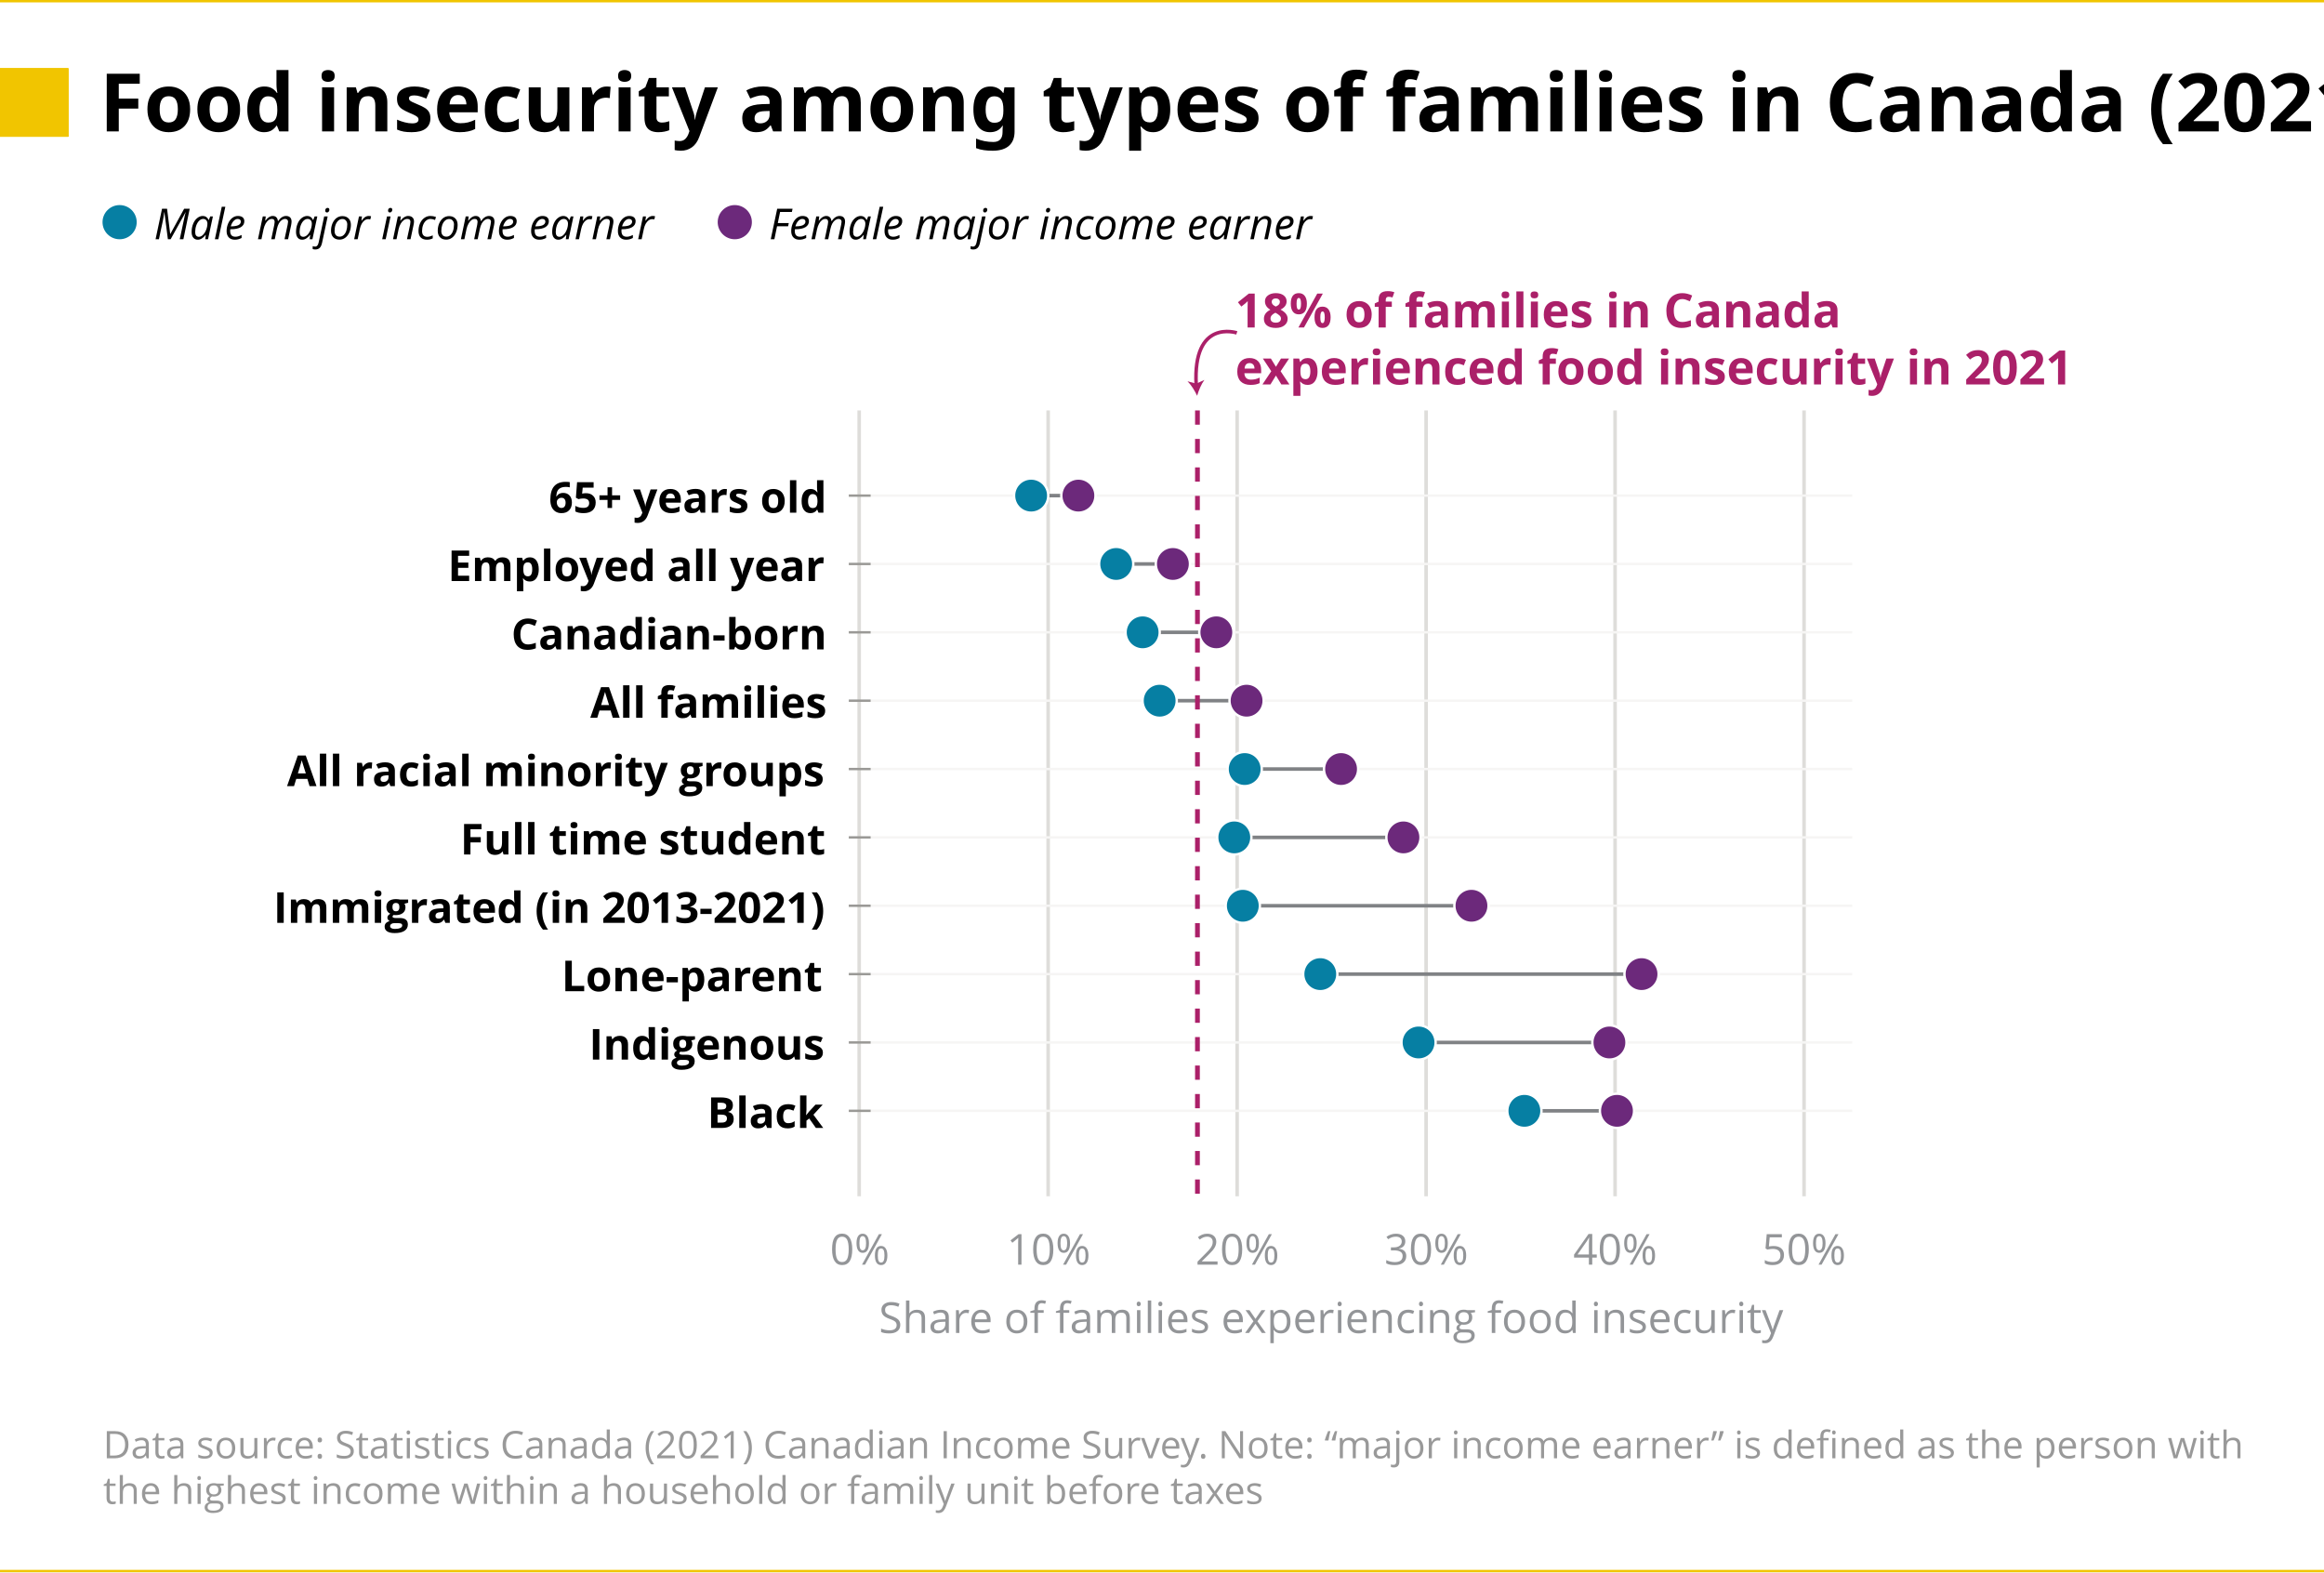
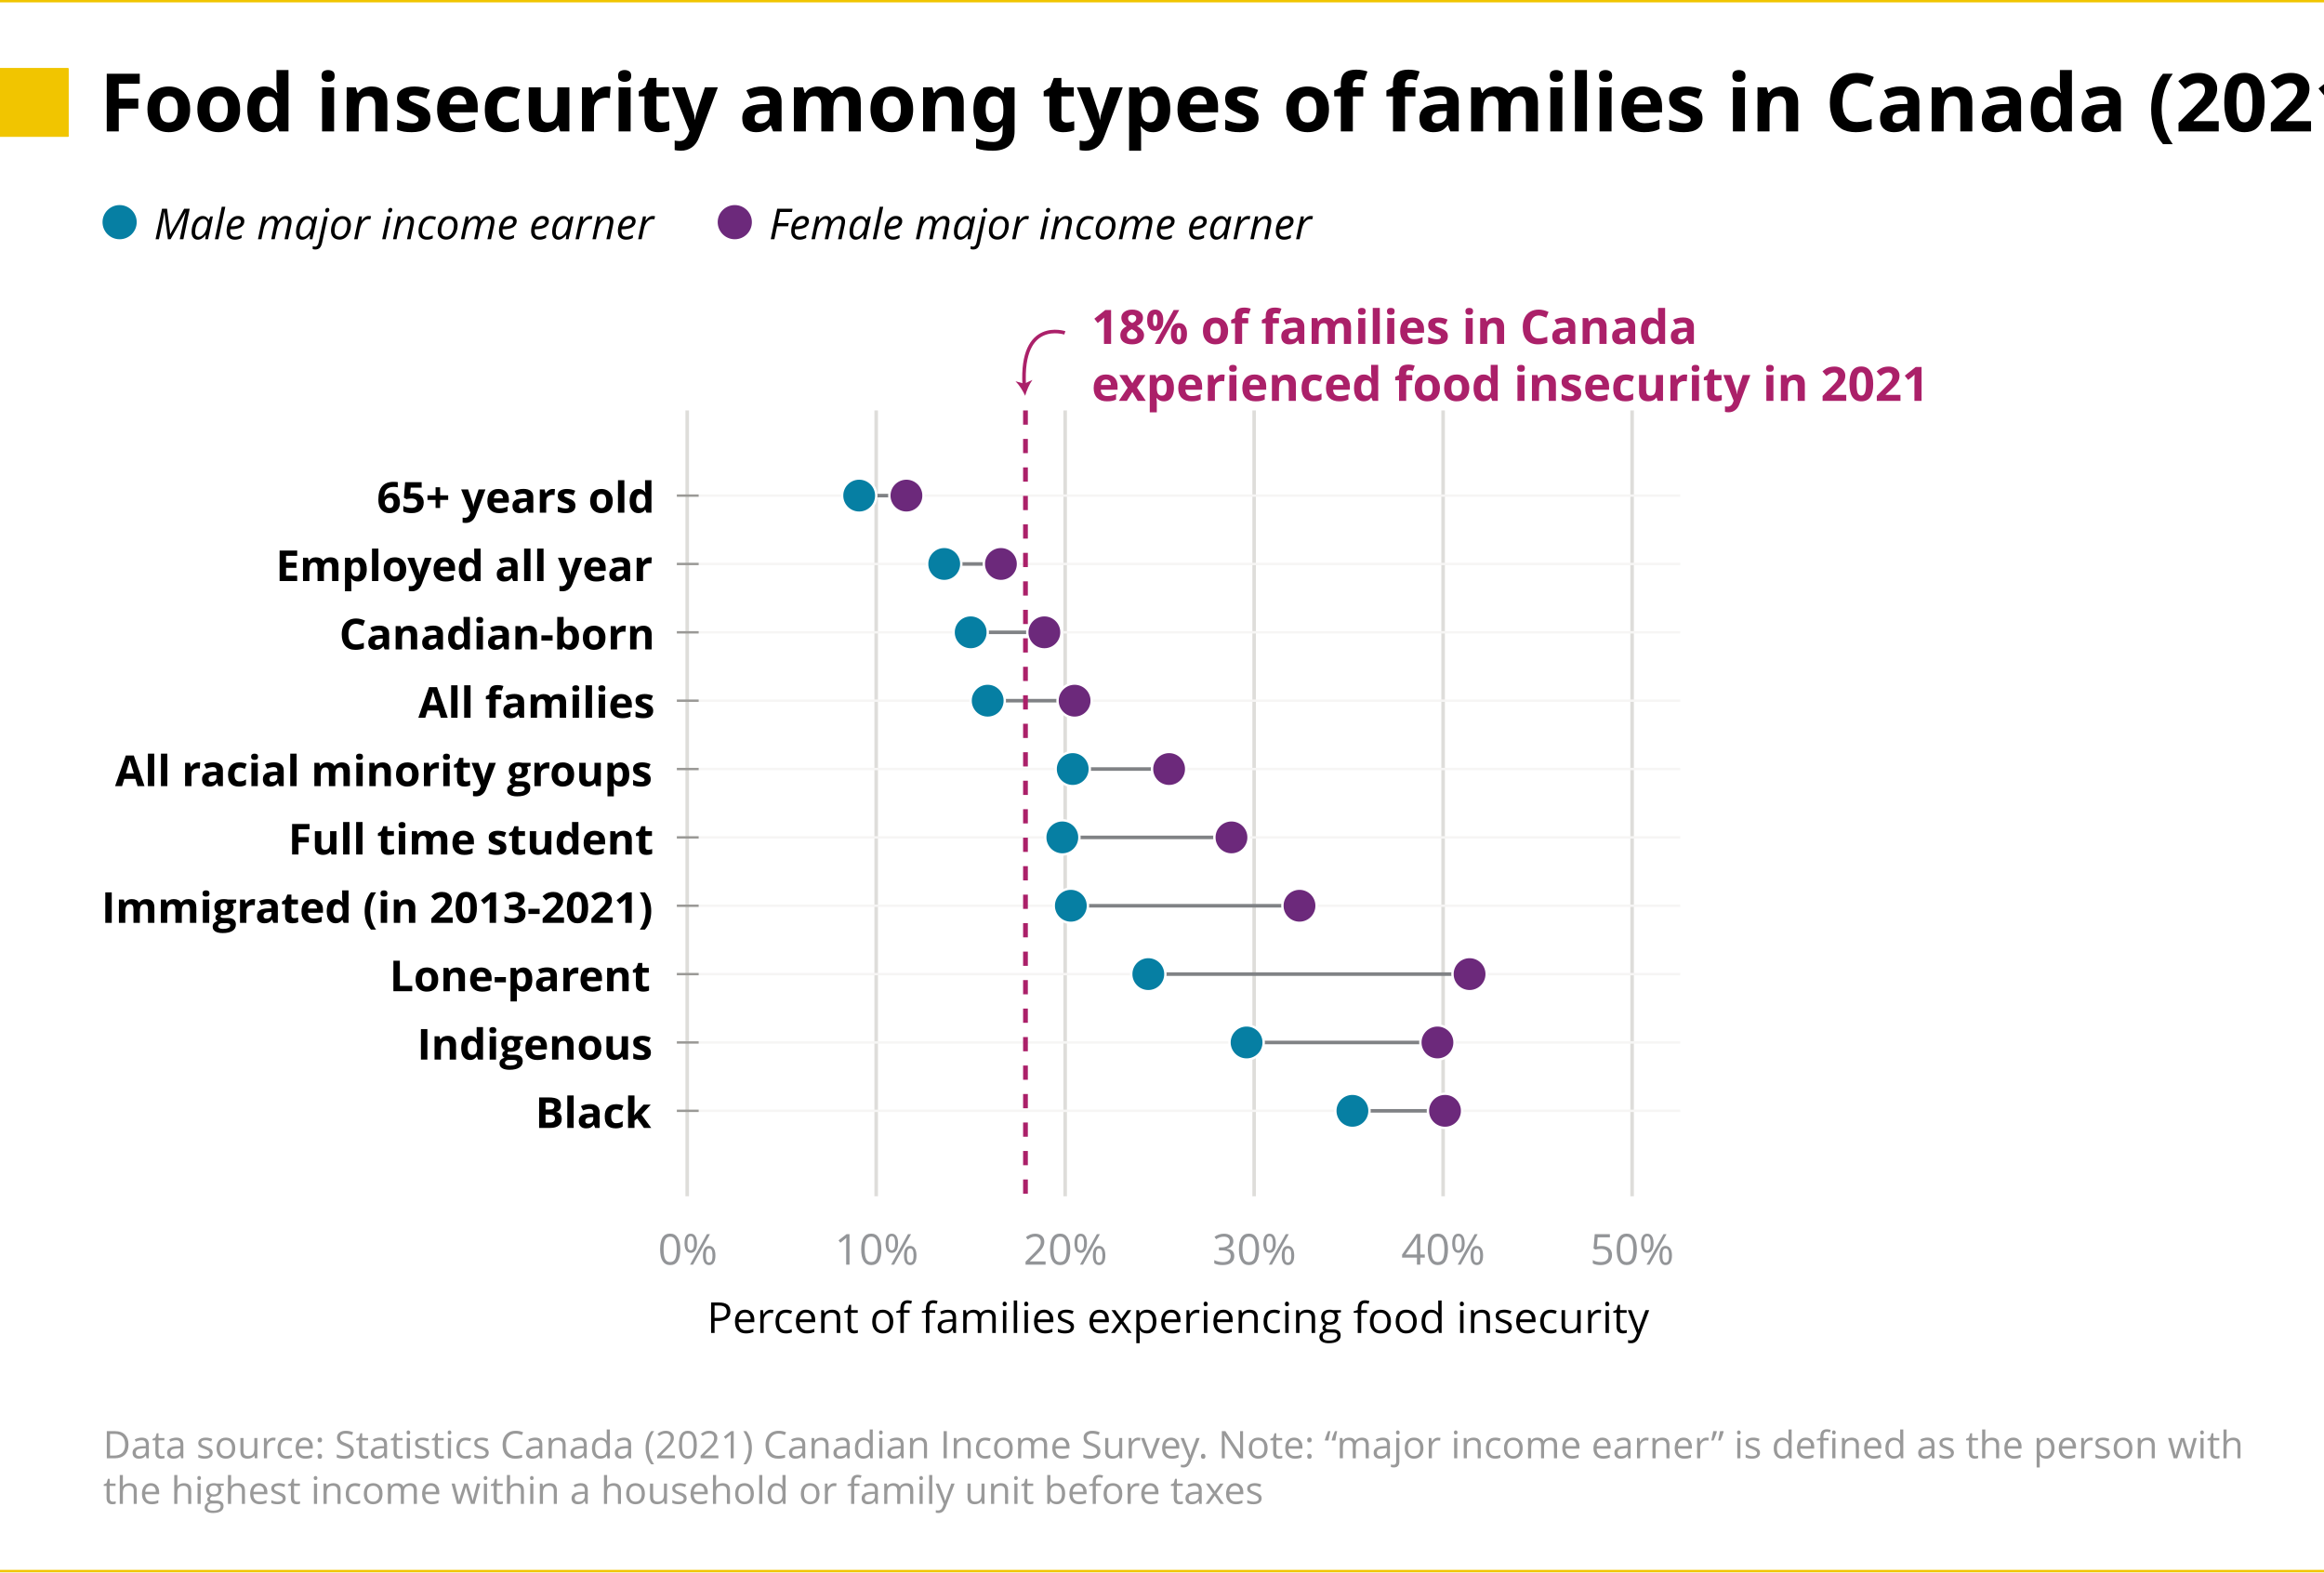
- <svg xmlns="http://www.w3.org/2000/svg" id="svg58" width="6.8in" height="4.6in" viewBox="0 0 489.6 331.2">
-   <rect y="0" width="489.6" height="331.2" fill="#fff" />
-   <g id="g35">
-     <line id="line30" x1="181.005" y1="86.459" x2="181.005" y2="252.001" fill="none" stroke="#deddda" stroke-miterlimit="10" stroke-width=".75" />
-     <line id="line31" x1="220.817" y1="86.459" x2="220.817" y2="252.001" fill="none" stroke="#deddda" stroke-miterlimit="10" stroke-width=".75" />
-     <line id="line32" x1="260.629" y1="86.459" x2="260.629" y2="252.002" fill="none" stroke="#deddda" stroke-miterlimit="10" stroke-width=".75" />
-     <line id="line33" x1="300.441" y1="86.46" x2="300.441" y2="252.002" fill="none" stroke="#deddda" stroke-miterlimit="10" stroke-width=".75" />
-     <line id="line34" x1="340.253" y1="86.46" x2="340.253" y2="252.002" fill="none" stroke="#deddda" stroke-miterlimit="10" stroke-width=".75" />
-     <line id="line35" x1="380.064" y1="86.46" x2="380.064" y2="252.002" fill="none" stroke="#deddda" stroke-miterlimit="10" stroke-width=".75" />
-   </g>
-   <g id="g59-6">
-     <line id="line1-7" x1="183.421" y1="104.402" x2="390.212" y2="104.402" fill="none" stroke="#f6f5f4" stroke-miterlimit="10" stroke-width=".5" />
-     <line id="line2-5" x1="183.421" y1="118.802" x2="390.212" y2="118.802" fill="none" stroke="#f6f5f4" stroke-miterlimit="10" stroke-width=".5" />
-     <line id="line3-3" x1="183.421" y1="133.202" x2="390.212" y2="133.202" fill="none" stroke="#f6f5f4" stroke-miterlimit="10" stroke-width=".5" />
-     <line id="line4-5" x1="183.421" y1="147.602" x2="390.212" y2="147.602" fill="none" stroke="#f6f5f4" stroke-miterlimit="10" stroke-width=".5" />
-     <line id="line5-6" x1="183.421" y1="162.002" x2="390.212" y2="162.002" fill="none" stroke="#f6f5f4" stroke-miterlimit="10" stroke-width=".5" />
-     <line id="line6-2" x1="183.421" y1="176.402" x2="390.212" y2="176.402" fill="none" stroke="#f6f5f4" stroke-miterlimit="10" stroke-width=".5" />
-     <line id="line7-9" x1="183.421" y1="190.802" x2="390.212" y2="190.802" fill="none" stroke="#f6f5f4" stroke-miterlimit="10" stroke-width=".5" />
-     <line id="line8-1" x1="183.421" y1="205.202" x2="390.212" y2="205.202" fill="none" stroke="#f6f5f4" stroke-miterlimit="10" stroke-width=".5" />
-     <line id="line9-2" x1="183.421" y1="219.602" x2="390.212" y2="219.602" fill="none" stroke="#f6f5f4" stroke-miterlimit="10" stroke-width=".5" />
-     <line id="line10-7" x1="183.421" y1="234.002" x2="390.212" y2="234.002" fill="none" stroke="#f6f5f4" stroke-miterlimit="10" stroke-width=".5" />
-   </g>
-   <g id="g59">
-     <line id="line1" x1="178.818" y1="104.402" x2="183.421" y2="104.402" fill="none" stroke="#9a9996" stroke-miterlimit="10" stroke-width=".5" />
-     <line id="line2" x1="178.818" y1="118.802" x2="183.421" y2="118.802" fill="none" stroke="#9a9996" stroke-miterlimit="10" stroke-width=".5" />
-     <line id="line3" x1="178.818" y1="133.202" x2="183.421" y2="133.202" fill="none" stroke="#9a9996" stroke-miterlimit="10" stroke-width=".5" />
-     <line id="line4" x1="178.818" y1="147.602" x2="183.421" y2="147.602" fill="none" stroke="#9a9996" stroke-miterlimit="10" stroke-width=".5" />
-     <line id="line5" x1="178.818" y1="162.002" x2="183.421" y2="162.002" fill="none" stroke="#9a9996" stroke-miterlimit="10" stroke-width=".5" />
-     <line id="line6" x1="178.818" y1="176.402" x2="183.421" y2="176.402" fill="none" stroke="#9a9996" stroke-miterlimit="10" stroke-width=".5" />
-     <line id="line7" x1="178.818" y1="190.802" x2="183.421" y2="190.802" fill="none" stroke="#9a9996" stroke-miterlimit="10" stroke-width=".5" />
-     <line id="line8" x1="178.818" y1="205.202" x2="183.421" y2="205.202" fill="none" stroke="#9a9996" stroke-miterlimit="10" stroke-width=".5" />
-     <line id="line9" x1="178.818" y1="219.602" x2="183.421" y2="219.602" fill="none" stroke="#9a9996" stroke-miterlimit="10" stroke-width=".5" />
-     <line id="line10" x1="178.818" y1="234.002" x2="183.421" y2="234.002" fill="none" stroke="#9a9996" stroke-miterlimit="10" stroke-width=".5" />
+ <svg xmlns="http://www.w3.org/2000/svg" id="svg58" width="6.8in" height="4.6in" viewBox="0 0 489.6 331.2" version="1.1">
+   <defs id="defs41" />
+   <rect y="0" width="489.6" height="331.2" fill="#fff" id="rect1" />
+   <g id="g35" transform="translate(-36.22895)">
+     <line id="line30" x1="181.005" y1="86.459" x2="181.005" y2="252.001" fill="none" stroke="#deddda" stroke-miterlimit="10" stroke-width="0.75" />
+     <line id="line31" x1="220.817" y1="86.459" x2="220.817" y2="252.001" fill="none" stroke="#deddda" stroke-miterlimit="10" stroke-width="0.75" />
+     <line id="line32" x1="260.629" y1="86.459" x2="260.629" y2="252.002" fill="none" stroke="#deddda" stroke-miterlimit="10" stroke-width="0.75" />
+     <line id="line33" x1="300.441" y1="86.46" x2="300.441" y2="252.002" fill="none" stroke="#deddda" stroke-miterlimit="10" stroke-width="0.75" />
+     <line id="line34" x1="340.253" y1="86.46" x2="340.253" y2="252.002" fill="none" stroke="#deddda" stroke-miterlimit="10" stroke-width="0.75" />
+     <line id="line35" x1="380.064" y1="86.46" x2="380.064" y2="252.002" fill="none" stroke="#deddda" stroke-miterlimit="10" stroke-width="0.75" />
+   </g>
+   <g id="g59-6" transform="translate(-36.22895)">
+     <line id="line1-7" x1="183.421" y1="104.402" x2="390.212" y2="104.402" fill="none" stroke="#f6f5f4" stroke-miterlimit="10" stroke-width="0.5" />
+     <line id="line2-5" x1="183.421" y1="118.802" x2="390.212" y2="118.802" fill="none" stroke="#f6f5f4" stroke-miterlimit="10" stroke-width="0.5" />
+     <line id="line3-3" x1="183.421" y1="133.202" x2="390.212" y2="133.202" fill="none" stroke="#f6f5f4" stroke-miterlimit="10" stroke-width="0.5" />
+     <line id="line4-5" x1="183.421" y1="147.602" x2="390.212" y2="147.602" fill="none" stroke="#f6f5f4" stroke-miterlimit="10" stroke-width="0.5" />
+     <line id="line5-6" x1="183.421" y1="162.002" x2="390.212" y2="162.002" fill="none" stroke="#f6f5f4" stroke-miterlimit="10" stroke-width="0.5" />
+     <line id="line6-2" x1="183.421" y1="176.402" x2="390.212" y2="176.402" fill="none" stroke="#f6f5f4" stroke-miterlimit="10" stroke-width="0.5" />
+     <line id="line7-9" x1="183.421" y1="190.802" x2="390.212" y2="190.802" fill="none" stroke="#f6f5f4" stroke-miterlimit="10" stroke-width="0.5" />
+     <line id="line8-1" x1="183.421" y1="205.202" x2="390.212" y2="205.202" fill="none" stroke="#f6f5f4" stroke-miterlimit="10" stroke-width="0.5" />
+     <line id="line9-2" x1="183.421" y1="219.602" x2="390.212" y2="219.602" fill="none" stroke="#f6f5f4" stroke-miterlimit="10" stroke-width="0.5" />
+     <line id="line10-7" x1="183.421" y1="234.002" x2="390.212" y2="234.002" fill="none" stroke="#f6f5f4" stroke-miterlimit="10" stroke-width="0.5" />
+   </g>
+   <g id="g59" transform="translate(-36.22895)">
+     <line id="line1" x1="178.818" y1="104.402" x2="183.421" y2="104.402" fill="none" stroke="#9a9996" stroke-miterlimit="10" stroke-width="0.5" />
+     <line id="line2" x1="178.818" y1="118.802" x2="183.421" y2="118.802" fill="none" stroke="#9a9996" stroke-miterlimit="10" stroke-width="0.5" />
+     <line id="line3" x1="178.818" y1="133.202" x2="183.421" y2="133.202" fill="none" stroke="#9a9996" stroke-miterlimit="10" stroke-width="0.5" />
+     <line id="line4" x1="178.818" y1="147.602" x2="183.421" y2="147.602" fill="none" stroke="#9a9996" stroke-miterlimit="10" stroke-width="0.5" />
+     <line id="line5" x1="178.818" y1="162.002" x2="183.421" y2="162.002" fill="none" stroke="#9a9996" stroke-miterlimit="10" stroke-width="0.5" />
+     <line id="line6" x1="178.818" y1="176.402" x2="183.421" y2="176.402" fill="none" stroke="#9a9996" stroke-miterlimit="10" stroke-width="0.5" />
+     <line id="line7" x1="178.818" y1="190.802" x2="183.421" y2="190.802" fill="none" stroke="#9a9996" stroke-miterlimit="10" stroke-width="0.5" />
+     <line id="line8" x1="178.818" y1="205.202" x2="183.421" y2="205.202" fill="none" stroke="#9a9996" stroke-miterlimit="10" stroke-width="0.5" />
+     <line id="line9" x1="178.818" y1="219.602" x2="183.421" y2="219.602" fill="none" stroke="#9a9996" stroke-miterlimit="10" stroke-width="0.5" />
+     <line id="line10" x1="178.818" y1="234.002" x2="183.421" y2="234.002" fill="none" stroke="#9a9996" stroke-miterlimit="10" stroke-width="0.5" />
  </g>
  <rect id="rect75" y="14.4" width="14.4" height="14.4" fill="#f1c500" />
  <path id="path37-2" d="M0,.25h489.6" fill="none" stroke="#f1c500" stroke-miterlimit="2.25" stroke-width=".5" />
  <rect id="rect72" y="14.4" width="14.4" height="14.4" fill="#f1c500" />
  <g id="text10" isolation="isolate">
-     <g isolation="isolate">
-       <text transform="translate(20.96 27.675)" font-family="TradeGothicLT-Bold, 'TradeGothic LT Bold'" font-size="17" font-weight="700" isolation="isolate">
-         <tspan x="0" y="0">Food insecurity among types of families in Canada (2021)</tspan>
+     <g isolation="isolate" id="g1">
+       <text transform="translate(20.96 27.675)" font-family="TradeGothicLT-Bold, 'TradeGothic LT Bold'" font-size="17" font-weight="700" isolation="isolate" id="text1">
+         <tspan x="0" y="0" id="tspan1">Food insecurity among types of families in Canada (2021)</tspan>
      </text>
    </g>
  </g>
  <path id="path37" d="M0,330.951h489.6" fill="none" stroke="#f1c500" stroke-miterlimit="2.25" stroke-width=".5" />
  <rect id="rect75-2" y="14.4" width="14.4" height="14.4" fill="#f1c500" />
  <rect id="rect72-2" y="14.4" width="14.4" height="14.4" fill="#f1c500" />
-   <g id="text13" isolation="isolate">
-     <g isolation="isolate">
-       <text transform="translate(260.205 68.986)" fill="#ab2069" font-family="OpenSans-Bold, 'Open Sans'" font-size="10" font-weight="700" isolation="isolate">
-         <tspan x="0" y="0">18% of families in Canada</tspan>
-       </text>
-     </g>
-     <g isolation="isolate">
-       <text transform="translate(260.205 80.986)" fill="#ab2069" font-family="OpenSans-Bold, 'Open Sans'" font-size="10" font-weight="700" isolation="isolate">
-         <tspan x="0" y="0">experienced food insecurity in 2021</tspan>
-       </text>
-     </g>
-   </g>
-   <g id="text14" isolation="isolate">
-     <g isolation="isolate">
-       <text transform="translate(124.357 151.202)" font-family="OpenSans-Bold, 'Open Sans'" font-size="9" font-weight="700" isolation="isolate">
-         <tspan x="0" y="0">All families</tspan>
-       </text>
-     </g>
-   </g>
-   <g id="text15" isolation="isolate">
-     <g isolation="isolate">
-       <text transform="translate(96.954 180.002)" font-family="OpenSans-Bold, 'Open Sans'" font-size="9" font-weight="700" isolation="isolate">
-         <tspan x="0" y="0">Full time student</tspan>
-       </text>
-     </g>
-   </g>
-   <g id="text16" isolation="isolate">
-     <g isolation="isolate">
-       <text transform="translate(94.323 122.403)" font-family="OpenSans-Bold, 'Open Sans'" font-size="9" font-weight="700" isolation="isolate">
-         <tspan x="0" y="0">Employed all year</tspan>
-       </text>
-     </g>
-   </g>
-   <g id="text17" isolation="isolate">
-     <g isolation="isolate">
-       <text transform="translate(118.293 208.802)" font-family="OpenSans-Bold, 'Open Sans'" font-size="9" font-weight="700" isolation="isolate">
-         <tspan x="0" y="0">Lone-parent</tspan>
-       </text>
-     </g>
-   </g>
-   <g id="text18" isolation="isolate">
-     <g isolation="isolate">
-       <text transform="translate(124.093 223.202)" font-family="OpenSans-Bold, 'Open Sans'" font-size="9" font-weight="700" isolation="isolate">
-         <tspan x="0" y="0">Indigenous</tspan>
-       </text>
-     </g>
-   </g>
-   <g id="text19" isolation="isolate">
-     <g isolation="isolate">
-       <text transform="translate(60.474 165.602)" font-family="OpenSans-Bold, 'Open Sans'" font-size="9" font-weight="700" isolation="isolate">
-         <tspan x="0" y="0">All racial minority groups</tspan>
-       </text>
-     </g>
-   </g>
-   <g id="text20" isolation="isolate">
-     <g isolation="isolate">
-       <text transform="translate(148.992 237.602)" font-family="OpenSans-Bold, 'Open Sans'" font-size="9" font-weight="700" isolation="isolate">
-         <tspan x="0" y="0">Black</tspan>
-       </text>
-     </g>
-   </g>
-   <g id="text21" isolation="isolate">
-     <g isolation="isolate">
-       <text transform="translate(57.6 194.402)" font-family="OpenSans-Bold, 'Open Sans'" font-size="9" font-weight="700" isolation="isolate">
-         <tspan x="0" y="0">Immigrated (in 2013-2021)</tspan>
-       </text>
-     </g>
-   </g>
-   <g id="text22" isolation="isolate">
-     <g isolation="isolate">
-       <text transform="translate(107.706 136.802)" font-family="OpenSans-Bold, 'Open Sans'" font-size="9" font-weight="700" isolation="isolate">
-         <tspan x="0" y="0">Canadian-born</tspan>
-       </text>
-     </g>
-   </g>
-   <g id="text23" isolation="isolate">
-     <g isolation="isolate">
-       <text transform="translate(115.625 108.003)" font-family="OpenSans-Bold, 'Open Sans'" font-size="9" font-weight="700" isolation="isolate">
-         <tspan x="0" y="0">65+ years old</tspan>
+   <g id="text13" isolation="isolate" transform="translate(-30.25421,3.465361)">
+     <g isolation="isolate" id="g2">
+       <text transform="translate(260.205,68.986)" fill="#ab2069" font-family="OpenSans-Bold, 'Open Sans'" font-size="10px" font-weight="700" isolation="isolate" id="text2">
+         <tspan x="0" y="0" id="tspan2">18% of families in Canada</tspan>
+       </text>
+     </g>
+     <g isolation="isolate" id="g3">
+       <text transform="translate(260.205,80.986)" fill="#ab2069" font-family="OpenSans-Bold, 'Open Sans'" font-size="10px" font-weight="700" isolation="isolate" id="text3">
+         <tspan x="0" y="0" id="tspan3">experienced food insecurity in 2021</tspan>
+       </text>
+     </g>
+   </g>
+   <g id="text14" isolation="isolate" transform="translate(-36.22895)">
+     <g isolation="isolate" id="g4">
+       <text transform="translate(124.357,151.202)" font-family="OpenSans-Bold, 'Open Sans'" font-size="9px" font-weight="700" isolation="isolate" id="text4">
+         <tspan x="0" y="0" id="tspan4">All families</tspan>
+       </text>
+     </g>
+   </g>
+   <g id="text15" isolation="isolate" transform="translate(-36.22895)">
+     <g isolation="isolate" id="g5">
+       <text transform="translate(96.954,180.002)" font-family="OpenSans-Bold, 'Open Sans'" font-size="9px" font-weight="700" isolation="isolate" id="text5">
+         <tspan x="0" y="0" id="tspan5">Full time student</tspan>
+       </text>
+     </g>
+   </g>
+   <g id="text16" isolation="isolate" transform="translate(-36.22895)">
+     <g isolation="isolate" id="g6">
+       <text transform="translate(94.323,122.403)" font-family="OpenSans-Bold, 'Open Sans'" font-size="9px" font-weight="700" isolation="isolate" id="text6">
+         <tspan x="0" y="0" id="tspan6">Employed all year</tspan>
+       </text>
+     </g>
+   </g>
+   <g id="text17" isolation="isolate" transform="translate(-36.22895)">
+     <g isolation="isolate" id="g7">
+       <text transform="translate(118.293,208.802)" font-family="OpenSans-Bold, 'Open Sans'" font-size="9px" font-weight="700" isolation="isolate" id="text7">
+         <tspan x="0" y="0" id="tspan7">Lone-parent</tspan>
+       </text>
+     </g>
+   </g>
+   <g id="text18" isolation="isolate" transform="translate(-36.22895)">
+     <g isolation="isolate" id="g8">
+       <text transform="translate(124.093,223.202)" font-family="OpenSans-Bold, 'Open Sans'" font-size="9px" font-weight="700" isolation="isolate" id="text8">
+         <tspan x="0" y="0" id="tspan8">Indigenous</tspan>
+       </text>
+     </g>
+   </g>
+   <g id="text19" isolation="isolate" transform="translate(-36.22895)">
+     <g isolation="isolate" id="g9">
+       <text transform="translate(60.474,165.602)" font-family="OpenSans-Bold, 'Open Sans'" font-size="9px" font-weight="700" isolation="isolate" id="text9">
+         <tspan x="0" y="0" id="tspan9">All racial minority groups</tspan>
+       </text>
+     </g>
+   </g>
+   <g id="text20" isolation="isolate" transform="translate(-36.22895)">
+     <g isolation="isolate" id="g11">
+       <text transform="translate(148.992,237.602)" font-family="OpenSans-Bold, 'Open Sans'" font-size="9px" font-weight="700" isolation="isolate" id="text11">
+         <tspan x="0" y="0" id="tspan10">Black</tspan>
+       </text>
+     </g>
+   </g>
+   <g id="text21" isolation="isolate" transform="translate(-36.22895)">
+     <g isolation="isolate" id="g12">
+       <text transform="translate(57.6,194.402)" font-family="OpenSans-Bold, 'Open Sans'" font-size="9px" font-weight="700" isolation="isolate" id="text12">
+         <tspan x="0" y="0" id="tspan11">Immigrated (in 2013-2021)</tspan>
+       </text>
+     </g>
+   </g>
+   <g id="g23" isolation="isolate" transform="translate(-36.22895)">
+     <g isolation="isolate" id="g22">
+       <text transform="translate(107.706,136.802)" font-family="OpenSans-Bold, 'Open Sans'" font-size="9px" font-weight="700" isolation="isolate" id="text22">
+         <tspan x="0" y="0" id="tspan12">Canadian-born</tspan>
+       </text>
+     </g>
+   </g>
+   <g id="g25" isolation="isolate" transform="translate(-36.22895)">
+     <g isolation="isolate" id="g24">
+       <text transform="translate(115.625,108.003)" font-family="OpenSans-Bold, 'Open Sans'" font-size="9px" font-weight="700" isolation="isolate" id="text23">
+         <tspan x="0" y="0" id="tspan23">65+ years old</tspan>
      </text>
    </g>
  </g>
  <g id="text24" isolation="isolate">
-     <g isolation="isolate">
-       <text transform="translate(32.4 50.4)" font-family="OpenSans-Italic, 'Open Sans'" font-size="9" font-style="italic" font-variation-settings="'wght' 400, 'wdth' 100" isolation="isolate">
-         <tspan x="0" y="0">Male major income earner</tspan>
-       </text>
-     </g>
-   </g>
-   <g id="text25" isolation="isolate">
-     <g isolation="isolate">
-       <text transform="translate(161.999 50.4)" font-family="OpenSans-Italic, 'Open Sans'" font-size="9" font-style="italic" font-variation-settings="'wght' 400, 'wdth' 100" isolation="isolate">
-         <tspan x="0" y="0">Female major income earner</tspan>
-       </text>
-     </g>
-   </g>
-   <g id="text26" isolation="isolate">
-     <g isolation="isolate">
-       <text transform="translate(174.842 266.402)" fill="#939598" font-family="OpenSans, 'Open Sans'" font-size="9" isolation="isolate">
-         <tspan x="0" y="0">0%</tspan>
-       </text>
-     </g>
-   </g>
-   <g id="text27" isolation="isolate">
-     <g isolation="isolate">
-       <text transform="translate(212.057 266.402)" fill="#939598" font-family="OpenSans, 'Open Sans'" font-size="9" isolation="isolate">
-         <tspan x="0" y="0">10%</tspan>
-       </text>
-     </g>
-   </g>
-   <g id="text28" isolation="isolate">
-     <g isolation="isolate">
-       <text transform="translate(251.846 266.402)" fill="#939598" font-family="OpenSans, 'Open Sans'" font-size="9" isolation="isolate">
-         <tspan x="0" y="0">20%</tspan>
-       </text>
-     </g>
-   </g>
-   <g id="text28-2" data-name="text28" isolation="isolate">
-     <g isolation="isolate">
-       <text transform="translate(185.149 280.8)" fill="#939598" font-family="OpenSans, 'Open Sans'" font-size="9" isolation="isolate">
-         <tspan x="0" y="0">Share of families experiencing food insecurity</tspan>
-       </text>
-     </g>
-   </g>
-   <g id="text29" isolation="isolate">
-     <g isolation="isolate">
-       <text transform="translate(291.635 266.402)" fill="#939598" font-family="OpenSans, 'Open Sans'" font-size="9" isolation="isolate">
-         <tspan x="0" y="0">30%</tspan>
-       </text>
-     </g>
-   </g>
-   <g id="text30" isolation="isolate">
-     <g isolation="isolate">
-       <text transform="translate(331.424 266.402)" fill="#939598" font-family="OpenSans, 'Open Sans'" font-size="9" isolation="isolate">
-         <tspan x="0" y="0">40%</tspan>
-       </text>
-     </g>
-   </g>
-   <g id="g55">
-     <line id="line36" x1="262.221" y1="162.002" x2="282.525" y2="162.002" fill="none" stroke="#808285" stroke-miterlimit="10" stroke-width=".75" />
-     <circle id="circle36" cx="262.221" cy="162.002" r="3.6" fill="#067fa3" stroke="#fff" stroke-miterlimit="10" stroke-width=".5" />
-     <circle id="circle37" cx="282.525" cy="162.002" r="3.6" fill="#6c297b" stroke="#fff" stroke-miterlimit="10" stroke-width=".5" />
-     <line id="line37" x1="321.143" y1="234.002" x2="340.651" y2="234.002" fill="none" stroke="#808285" stroke-miterlimit="10" stroke-width=".75" />
-     <circle id="circle38" cx="321.143" cy="234.002" r="3.6" fill="#067fa3" stroke="#fff" stroke-miterlimit="10" stroke-width=".5" />
-     <circle id="circle39" cx="340.651" cy="234.002" r="3.6" fill="#6c297b" stroke="#fff" stroke-miterlimit="10" stroke-width=".5" />
-     <line id="line39" x1="261.823" y1="190.802" x2="309.995" y2="190.802" fill="none" stroke="#808285" stroke-miterlimit="10" stroke-width=".75" />
-     <circle id="circle40" cx="261.823" cy="190.802" r="3.6" fill="#067fa3" stroke="#fff" stroke-miterlimit="10" stroke-width=".5" />
-     <circle id="circle41" cx="309.995" cy="190.802" r="3.6" fill="#6c297b" stroke="#fff" stroke-miterlimit="10" stroke-width=".5" />
-     <line id="line41" x1="240.723" y1="133.202" x2="256.249" y2="133.202" fill="none" stroke="#808285" stroke-miterlimit="10" stroke-width=".75" />
-     <circle id="circle42" cx="240.723" cy="133.202" r="3.6" fill="#067fa3" stroke="#fff" stroke-miterlimit="10" stroke-width=".5" />
-     <circle id="circle43" cx="256.249" cy="133.202" r="3.6" fill="#6c297b" stroke="#fff" stroke-miterlimit="10" stroke-width=".5" />
-     <line id="line43" x1="244.306" y1="147.602" x2="262.619" y2="147.602" fill="none" stroke="#808285" stroke-miterlimit="10" stroke-width=".75" />
-     <circle id="circle44" cx="244.306" cy="147.602" r="3.6" fill="#067fa3" stroke="#fff" stroke-miterlimit="10" stroke-width=".5" />
-     <circle id="circle45" cx="262.619" cy="147.602" r="3.6" fill="#6c297b" stroke="#fff" stroke-miterlimit="10" stroke-width=".5" />
-     <line id="line45" x1="217.234" y1="104.402" x2="227.187" y2="104.402" fill="none" stroke="#808285" stroke-miterlimit="10" stroke-width=".75" />
-     <circle id="circle46" cx="217.234" cy="104.402" r="3.6" fill="#067fa3" stroke="#fff" stroke-miterlimit="10" stroke-width=".5" />
-     <circle id="circle47" cx="227.187" cy="104.402" r="3.6" fill="#6c297b" stroke="#fff" stroke-miterlimit="10" stroke-width=".5" />
-     <line id="line47" x1="235.149" y1="118.802" x2="247.093" y2="118.802" fill="none" stroke="#808285" stroke-miterlimit="10" stroke-width=".75" />
-     <circle id="circle48" cx="235.149" cy="118.802" r="3.6" fill="#067fa3" stroke="#fff" stroke-miterlimit="10" stroke-width=".5" />
-     <circle id="circle49" cx="247.093" cy="118.802" r="3.6" fill="#6c297b" stroke="#fff" stroke-miterlimit="10" stroke-width=".5" />
-     <line id="line49" x1="260.032" y1="176.402" x2="295.663" y2="176.402" fill="none" stroke="#808285" stroke-miterlimit="10" stroke-width=".75" />
-     <circle id="circle50" cx="260.032" cy="176.402" r="3.6" fill="#067fa3" stroke="#fff" stroke-miterlimit="10" stroke-width=".5" />
-     <circle id="circle51" cx="295.663" cy="176.402" r="3.6" fill="#6c297b" stroke="#fff" stroke-miterlimit="10" stroke-width=".5" />
-     <line id="line51" x1="298.848" y1="219.602" x2="339.058" y2="219.602" fill="none" stroke="#808285" stroke-miterlimit="10" stroke-width=".75" />
-     <circle id="circle52" cx="298.848" cy="219.602" r="3.6" fill="#067fa3" stroke="#fff" stroke-miterlimit="10" stroke-width=".5" />
-     <circle id="circle53" cx="339.058" cy="219.602" r="3.6" fill="#6c297b" stroke="#fff" stroke-miterlimit="10" stroke-width=".5" />
-     <line id="line53" x1="278.146" y1="205.202" x2="345.826" y2="205.202" fill="none" stroke="#808285" stroke-miterlimit="10" stroke-width=".75" />
-     <circle id="circle54" cx="278.146" cy="205.202" r="3.6" fill="#067fa3" stroke="#fff" stroke-miterlimit="10" stroke-width=".5" />
-     <circle id="circle55" cx="345.826" cy="205.202" r="3.6" fill="#6c297b" stroke="#fff" stroke-miterlimit="10" stroke-width=".5" />
+     <g isolation="isolate" id="g26">
+       <text transform="translate(32.4 50.4)" font-family="OpenSans-Italic, 'Open Sans'" font-size="9" font-style="italic" font-variation-settings="'wght' 400, 'wdth' 100" isolation="isolate" id="text25">
+         <tspan x="0" y="0" id="tspan25">Male major income earner</tspan>
+       </text>
+     </g>
+   </g>
+   <g id="g28" isolation="isolate">
+     <g isolation="isolate" id="g27">
+       <text transform="translate(161.999 50.4)" font-family="OpenSans-Italic, 'Open Sans'" font-size="9" font-style="italic" font-variation-settings="'wght' 400, 'wdth' 100" isolation="isolate" id="text26">
+         <tspan x="0" y="0" id="tspan26">Female major income earner</tspan>
+       </text>
+     </g>
+   </g>
+   <g id="g30" isolation="isolate" transform="translate(-36.22895)">
+     <g isolation="isolate" id="g29">
+       <text transform="translate(174.842,266.402)" fill="#939598" font-family="OpenSans, 'Open Sans'" font-size="9px" isolation="isolate" id="text28">
+         <tspan x="0" y="0" id="tspan28">0%</tspan>
+       </text>
+     </g>
+   </g>
+   <g id="text27" isolation="isolate" transform="translate(-36.22895)">
+     <g isolation="isolate" id="g31">
+       <text transform="translate(212.057,266.402)" fill="#939598" font-family="OpenSans, 'Open Sans'" font-size="9px" isolation="isolate" id="text30">
+         <tspan x="0" y="0" id="tspan30">10%</tspan>
+       </text>
+     </g>
+   </g>
+   <g id="g33" isolation="isolate" transform="translate(-36.22895)">
+     <g isolation="isolate" id="g32">
+       <text transform="translate(251.846,266.402)" fill="#939598" font-family="OpenSans, 'Open Sans'" font-size="9px" isolation="isolate" id="text31">
+         <tspan x="0" y="0" id="tspan31">20%</tspan>
+       </text>
+     </g>
+   </g>
+   <g id="text28-2" data-name="text28" isolation="isolate" style="fill:#000000" transform="translate(-36.22895)">
+     <g isolation="isolate" id="g34" style="fill:#000000">
+       <text transform="translate(185.149,280.8)" fill="#939598" font-family="OpenSans, 'Open Sans'" font-size="9px" isolation="isolate" id="text33" style="fill:#000000">
+         <tspan x="0" y="0" id="tspan33" style="fill:#000000">Percent of families experiencing food insecurity</tspan>
+       </text>
+     </g>
+   </g>
+   <g id="text29" isolation="isolate" transform="translate(-36.22895)">
+     <g isolation="isolate" id="g36">
+       <text transform="translate(291.635,266.402)" fill="#939598" font-family="OpenSans, 'Open Sans'" font-size="9px" isolation="isolate" id="text34">
+         <tspan x="0" y="0" id="tspan34">30%</tspan>
+       </text>
+     </g>
+   </g>
+   <g id="g38" isolation="isolate" transform="translate(-36.22895)">
+     <g isolation="isolate" id="g37">
+       <text transform="translate(331.424,266.402)" fill="#939598" font-family="OpenSans, 'Open Sans'" font-size="9px" isolation="isolate" id="text36">
+         <tspan x="0" y="0" id="tspan36">40%</tspan>
+       </text>
+     </g>
+   </g>
+   <g id="g55" transform="translate(-36.22895)">
+     <line id="line36" x1="262.221" y1="162.002" x2="282.525" y2="162.002" fill="none" stroke="#808285" stroke-miterlimit="10" stroke-width="0.75" />
+     <circle id="circle36" cx="262.221" cy="162.002" r="3.6" fill="#067fa3" stroke="#ffffff" stroke-miterlimit="10" stroke-width="0.5" />
+     <circle id="circle37" cx="282.525" cy="162.002" r="3.6" fill="#6c297b" stroke="#ffffff" stroke-miterlimit="10" stroke-width="0.5" />
+     <line id="line37" x1="321.143" y1="234.002" x2="340.651" y2="234.002" fill="none" stroke="#808285" stroke-miterlimit="10" stroke-width="0.75" />
+     <circle id="circle38" cx="321.143" cy="234.002" r="3.6" fill="#067fa3" stroke="#ffffff" stroke-miterlimit="10" stroke-width="0.5" />
+     <circle id="circle39" cx="340.651" cy="234.002" r="3.6" fill="#6c297b" stroke="#ffffff" stroke-miterlimit="10" stroke-width="0.5" />
+     <line id="line39" x1="261.823" y1="190.802" x2="309.995" y2="190.802" fill="none" stroke="#808285" stroke-miterlimit="10" stroke-width="0.75" />
+     <circle id="circle40" cx="261.823" cy="190.802" r="3.6" fill="#067fa3" stroke="#ffffff" stroke-miterlimit="10" stroke-width="0.5" />
+     <circle id="circle41" cx="309.995" cy="190.802" r="3.6" fill="#6c297b" stroke="#ffffff" stroke-miterlimit="10" stroke-width="0.5" />
+     <line id="line41" x1="240.723" y1="133.202" x2="256.249" y2="133.202" fill="none" stroke="#808285" stroke-miterlimit="10" stroke-width="0.75" />
+     <circle id="circle42" cx="240.723" cy="133.202" r="3.6" fill="#067fa3" stroke="#ffffff" stroke-miterlimit="10" stroke-width="0.5" />
+     <circle id="circle43" cx="256.249" cy="133.202" r="3.6" fill="#6c297b" stroke="#ffffff" stroke-miterlimit="10" stroke-width="0.5" />
+     <line id="line43" x1="244.306" y1="147.602" x2="262.619" y2="147.602" fill="none" stroke="#808285" stroke-miterlimit="10" stroke-width="0.75" />
+     <circle id="circle44" cx="244.306" cy="147.602" r="3.6" fill="#067fa3" stroke="#ffffff" stroke-miterlimit="10" stroke-width="0.5" />
+     <circle id="circle45" cx="262.619" cy="147.602" r="3.6" fill="#6c297b" stroke="#ffffff" stroke-miterlimit="10" stroke-width="0.5" />
+     <line id="line45" x1="217.234" y1="104.402" x2="227.187" y2="104.402" fill="none" stroke="#808285" stroke-miterlimit="10" stroke-width="0.75" />
+     <circle id="circle46" cx="217.234" cy="104.402" r="3.6" fill="#067fa3" stroke="#ffffff" stroke-miterlimit="10" stroke-width="0.5" />
+     <circle id="circle47" cx="227.187" cy="104.402" r="3.6" fill="#6c297b" stroke="#ffffff" stroke-miterlimit="10" stroke-width="0.5" />
+     <line id="line47" x1="235.149" y1="118.802" x2="247.093" y2="118.802" fill="none" stroke="#808285" stroke-miterlimit="10" stroke-width="0.75" />
+     <circle id="circle48" cx="235.149" cy="118.802" r="3.6" fill="#067fa3" stroke="#ffffff" stroke-miterlimit="10" stroke-width="0.5" />
+     <circle id="circle49" cx="247.093" cy="118.802" r="3.6" fill="#6c297b" stroke="#ffffff" stroke-miterlimit="10" stroke-width="0.5" />
+     <line id="line49" x1="260.032" y1="176.402" x2="295.663" y2="176.402" fill="none" stroke="#808285" stroke-miterlimit="10" stroke-width="0.75" />
+     <circle id="circle50" cx="260.032" cy="176.402" r="3.6" fill="#067fa3" stroke="#ffffff" stroke-miterlimit="10" stroke-width="0.5" />
+     <circle id="circle51" cx="295.663" cy="176.402" r="3.6" fill="#6c297b" stroke="#ffffff" stroke-miterlimit="10" stroke-width="0.5" />
+     <line id="line51" x1="298.848" y1="219.602" x2="339.058" y2="219.602" fill="none" stroke="#808285" stroke-miterlimit="10" stroke-width="0.75" />
+     <circle id="circle52" cx="298.848" cy="219.602" r="3.6" fill="#067fa3" stroke="#ffffff" stroke-miterlimit="10" stroke-width="0.5" />
+     <circle id="circle53" cx="339.058" cy="219.602" r="3.6" fill="#6c297b" stroke="#ffffff" stroke-miterlimit="10" stroke-width="0.5" />
+     <line id="line53" x1="278.146" y1="205.202" x2="345.826" y2="205.202" fill="none" stroke="#808285" stroke-miterlimit="10" stroke-width="0.75" />
+     <circle id="circle54" cx="278.146" cy="205.202" r="3.6" fill="#067fa3" stroke="#ffffff" stroke-miterlimit="10" stroke-width="0.5" />
+     <circle id="circle55" cx="345.826" cy="205.202" r="3.6" fill="#6c297b" stroke="#ffffff" stroke-miterlimit="10" stroke-width="0.5" />
  </g>
  <circle id="circle56" cx="25.2" cy="46.8" r="3.6" fill="#067fa3" />
  <circle id="circle57" cx="154.799" cy="46.8" r="3.6" fill="#6c297b" />
-   <g id="text57" isolation="isolate">
-     <g isolation="isolate">
-       <text transform="translate(371.213 266.402)" fill="#939598" font-family="OpenSans, 'Open Sans'" font-size="9" isolation="isolate">
-         <tspan x="0" y="0">50%</tspan>
-       </text>
-     </g>
-   </g>
-   <g id="g58">
-     <path id="path57" d="M260.559,70.122s-9.343-3.091-8.555,10.996" fill="none" stroke="#ab2069" stroke-miterlimit="10" stroke-width=".75" />
-     <path id="path58" d="M252.202,83.373c-.477-1.031-1.253-2.295-2.029-3.056l1.828.503,1.727-.783c-.648.873-1.216,2.243-1.527,3.335h0Z" fill="#ab2069" />
-   </g>
-   <line id="line58" x1="252.268" y1="86.46" x2="252.268" y2="252.001" fill="none" stroke="#ab2069" stroke-dasharray="3 3" stroke-miterlimit="10" />
+   <g id="text57" isolation="isolate" transform="translate(-36.22895)">
+     <g isolation="isolate" id="g39">
+       <text transform="translate(371.213,266.402)" fill="#939598" font-family="OpenSans, 'Open Sans'" font-size="9px" isolation="isolate" id="text38">
+         <tspan x="0" y="0" id="tspan38">50%</tspan>
+       </text>
+     </g>
+   </g>
+   <g id="g58" transform="translate(-36.22895)">
+     <path id="path57" d="m 260.559,70.122 c 0,0 -9.343,-3.091 -8.555,10.996" fill="none" stroke="#ab2069" stroke-miterlimit="10" stroke-width="0.75" />
+     <path id="path58" d="m 252.202,83.373 c -0.477,-1.031 -1.253,-2.295 -2.029,-3.056 l 1.828,0.503 1.727,-0.783 c -0.648,0.873 -1.216,2.243 -1.527,3.335 v 0 z" fill="#ab2069" />
+   </g>
+   <line id="line58" x1="216.039" y1="86.46" x2="216.039" y2="252.001" fill="none" stroke="#ab2069" stroke-dasharray="3, 3" stroke-miterlimit="10" />
  <g id="text64" isolation="isolate">
-     <g id="text11" isolation="isolate">
-       <g isolation="isolate">
-         <text transform="translate(21.721 307.201)" fill="#999" font-family="OpenSans, 'Open Sans'" font-size="8" isolation="isolate">
-           <tspan x="0" y="0">Data source: Statistics Canada (2021) Canadian Income Survey. Note: “major income earner” is defined as the person with </tspan>
+     <g id="g41" isolation="isolate">
+       <g isolation="isolate" id="g40">
+         <text transform="translate(21.721 307.201)" fill="#999" font-family="OpenSans, 'Open Sans'" font-size="8" isolation="isolate" id="text39">
+           <tspan x="0" y="0" id="tspan39">Data source: Statistics Canada (2021) Canadian Income Survey. Note: “major income earner” is defined as the person with </tspan>
        </text>
-         <text transform="translate(21.721 316.801)" fill="#999" font-family="OpenSans, 'Open Sans'" font-size="8" isolation="isolate">
-           <tspan x="0" y="0">the highest income within a household or family unit before taxes</tspan>
+         <text transform="translate(21.721 316.801)" fill="#999" font-family="OpenSans, 'Open Sans'" font-size="8" isolation="isolate" id="text40">
+           <tspan x="0" y="0" id="tspan40">the highest income within a household or family unit before taxes</tspan>
        </text>
      </g>
    </g>
  </g>
</svg>
